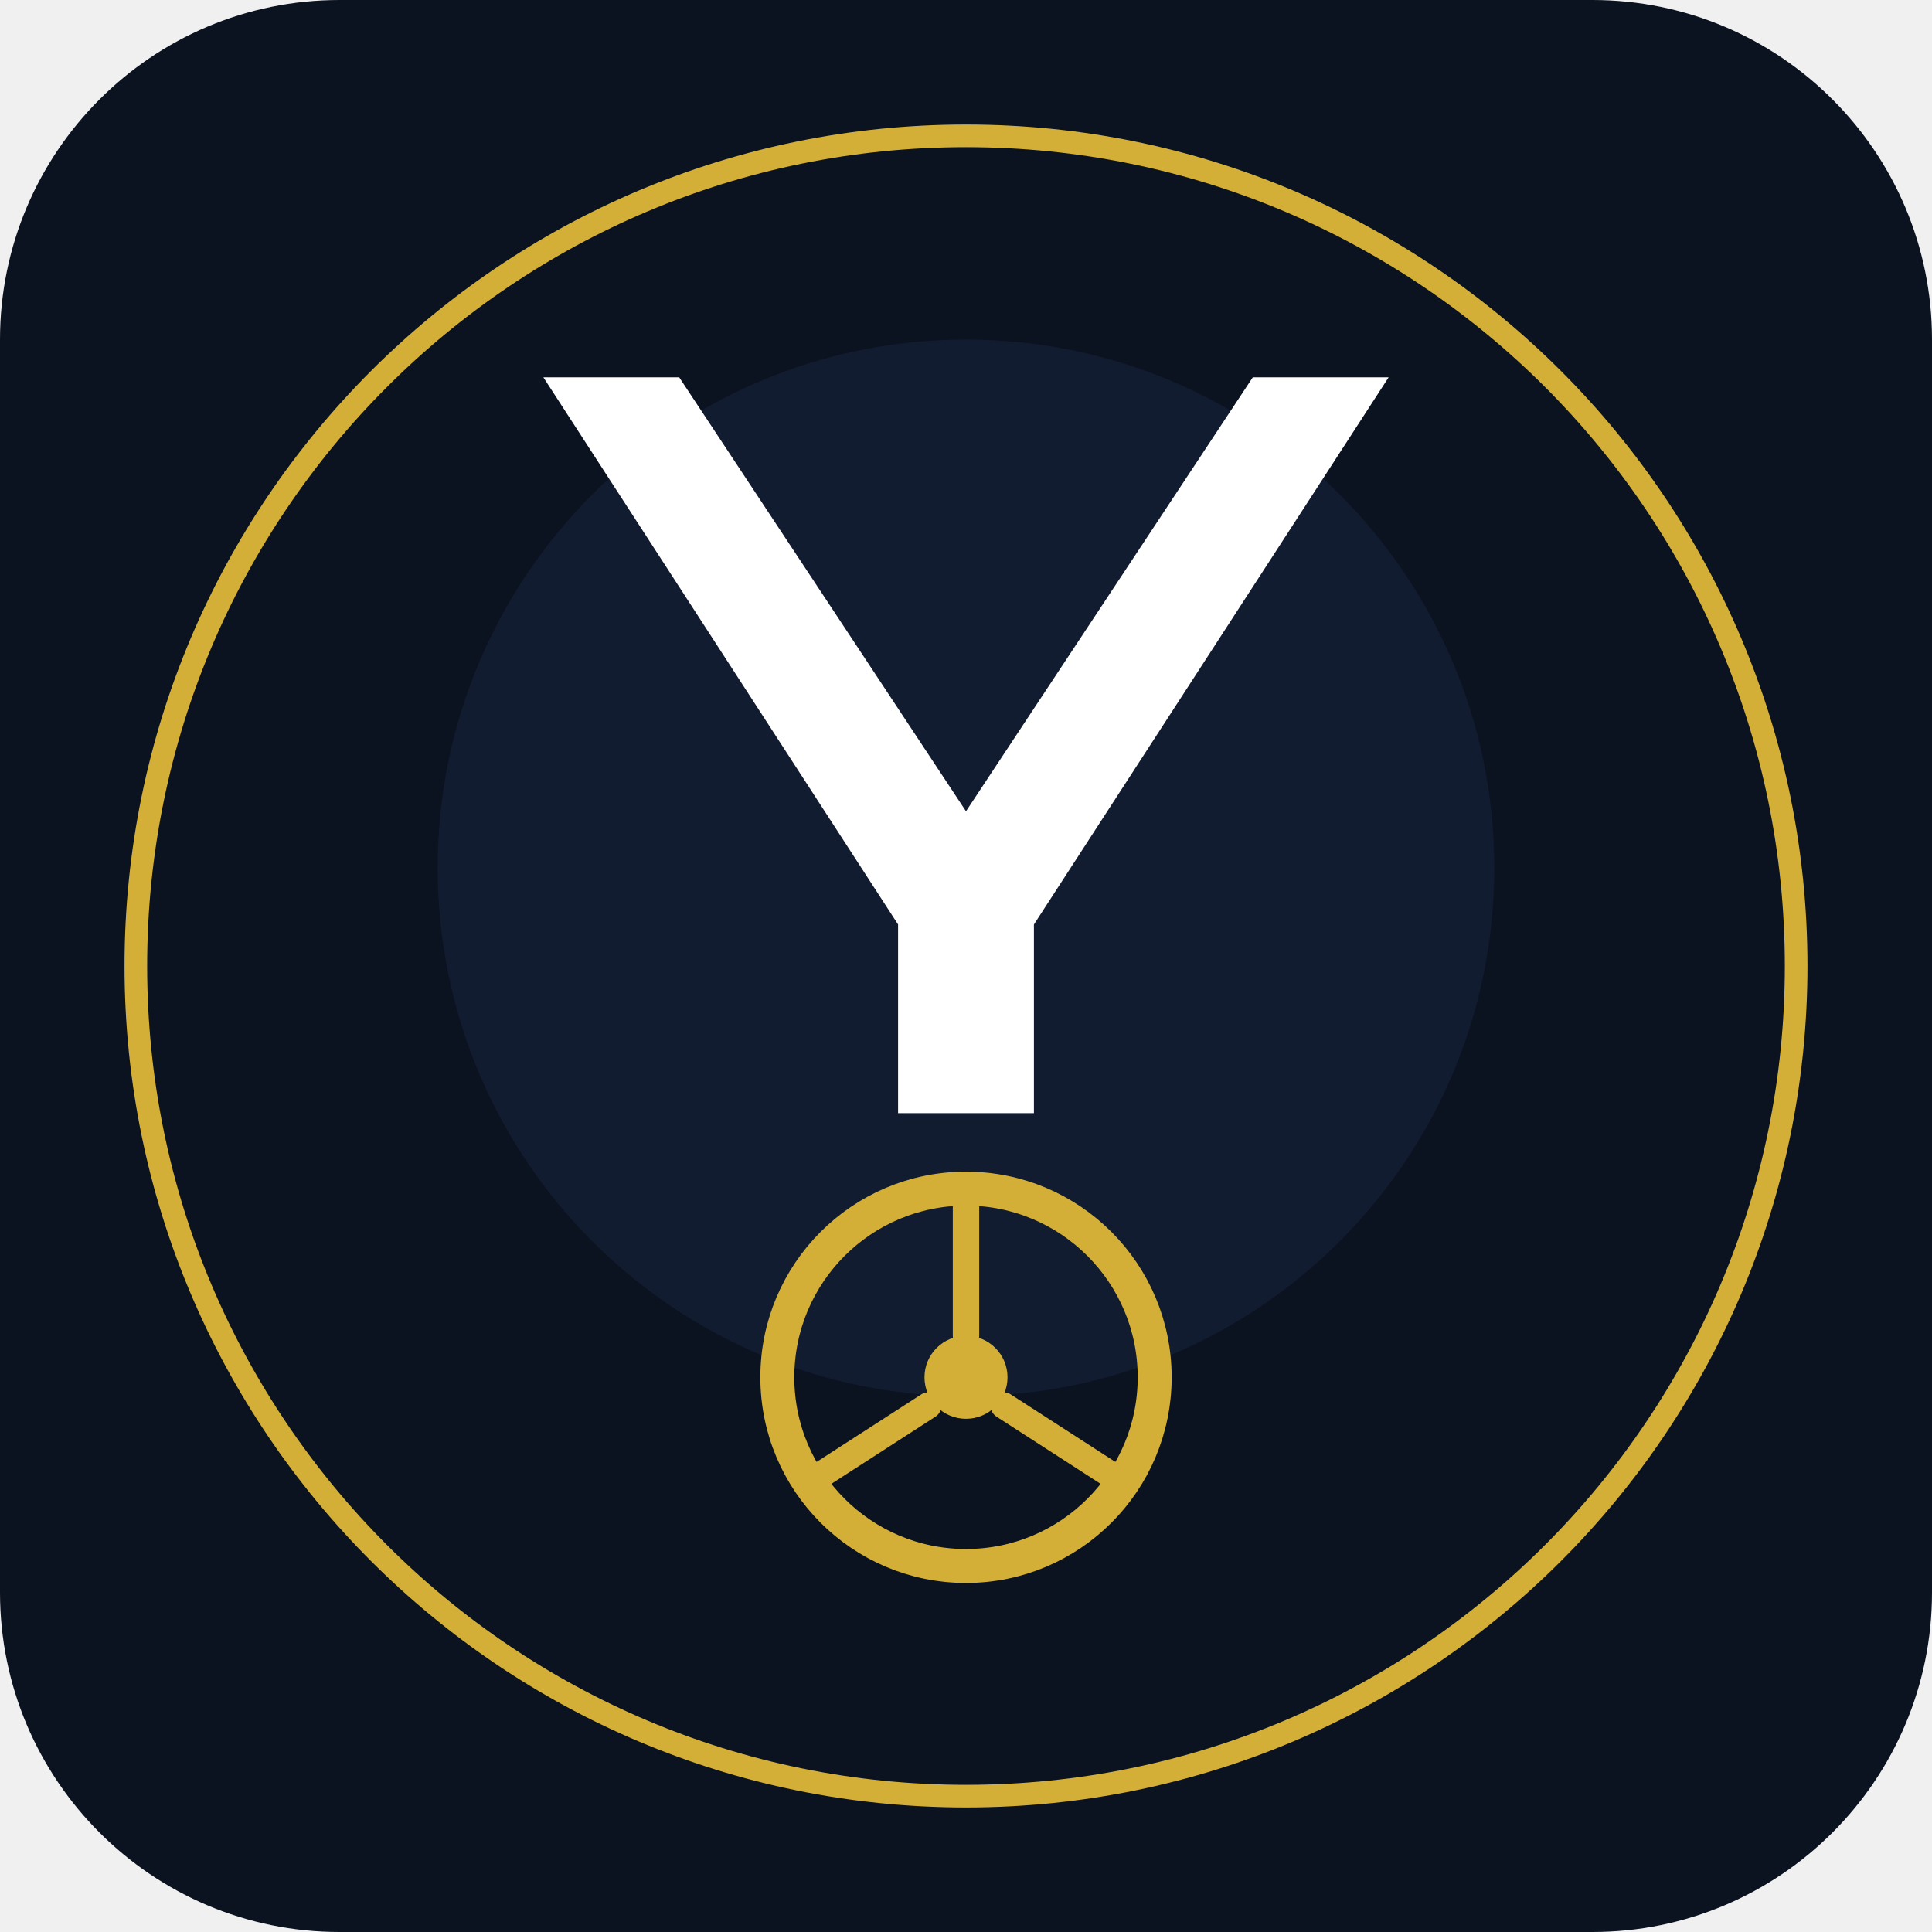
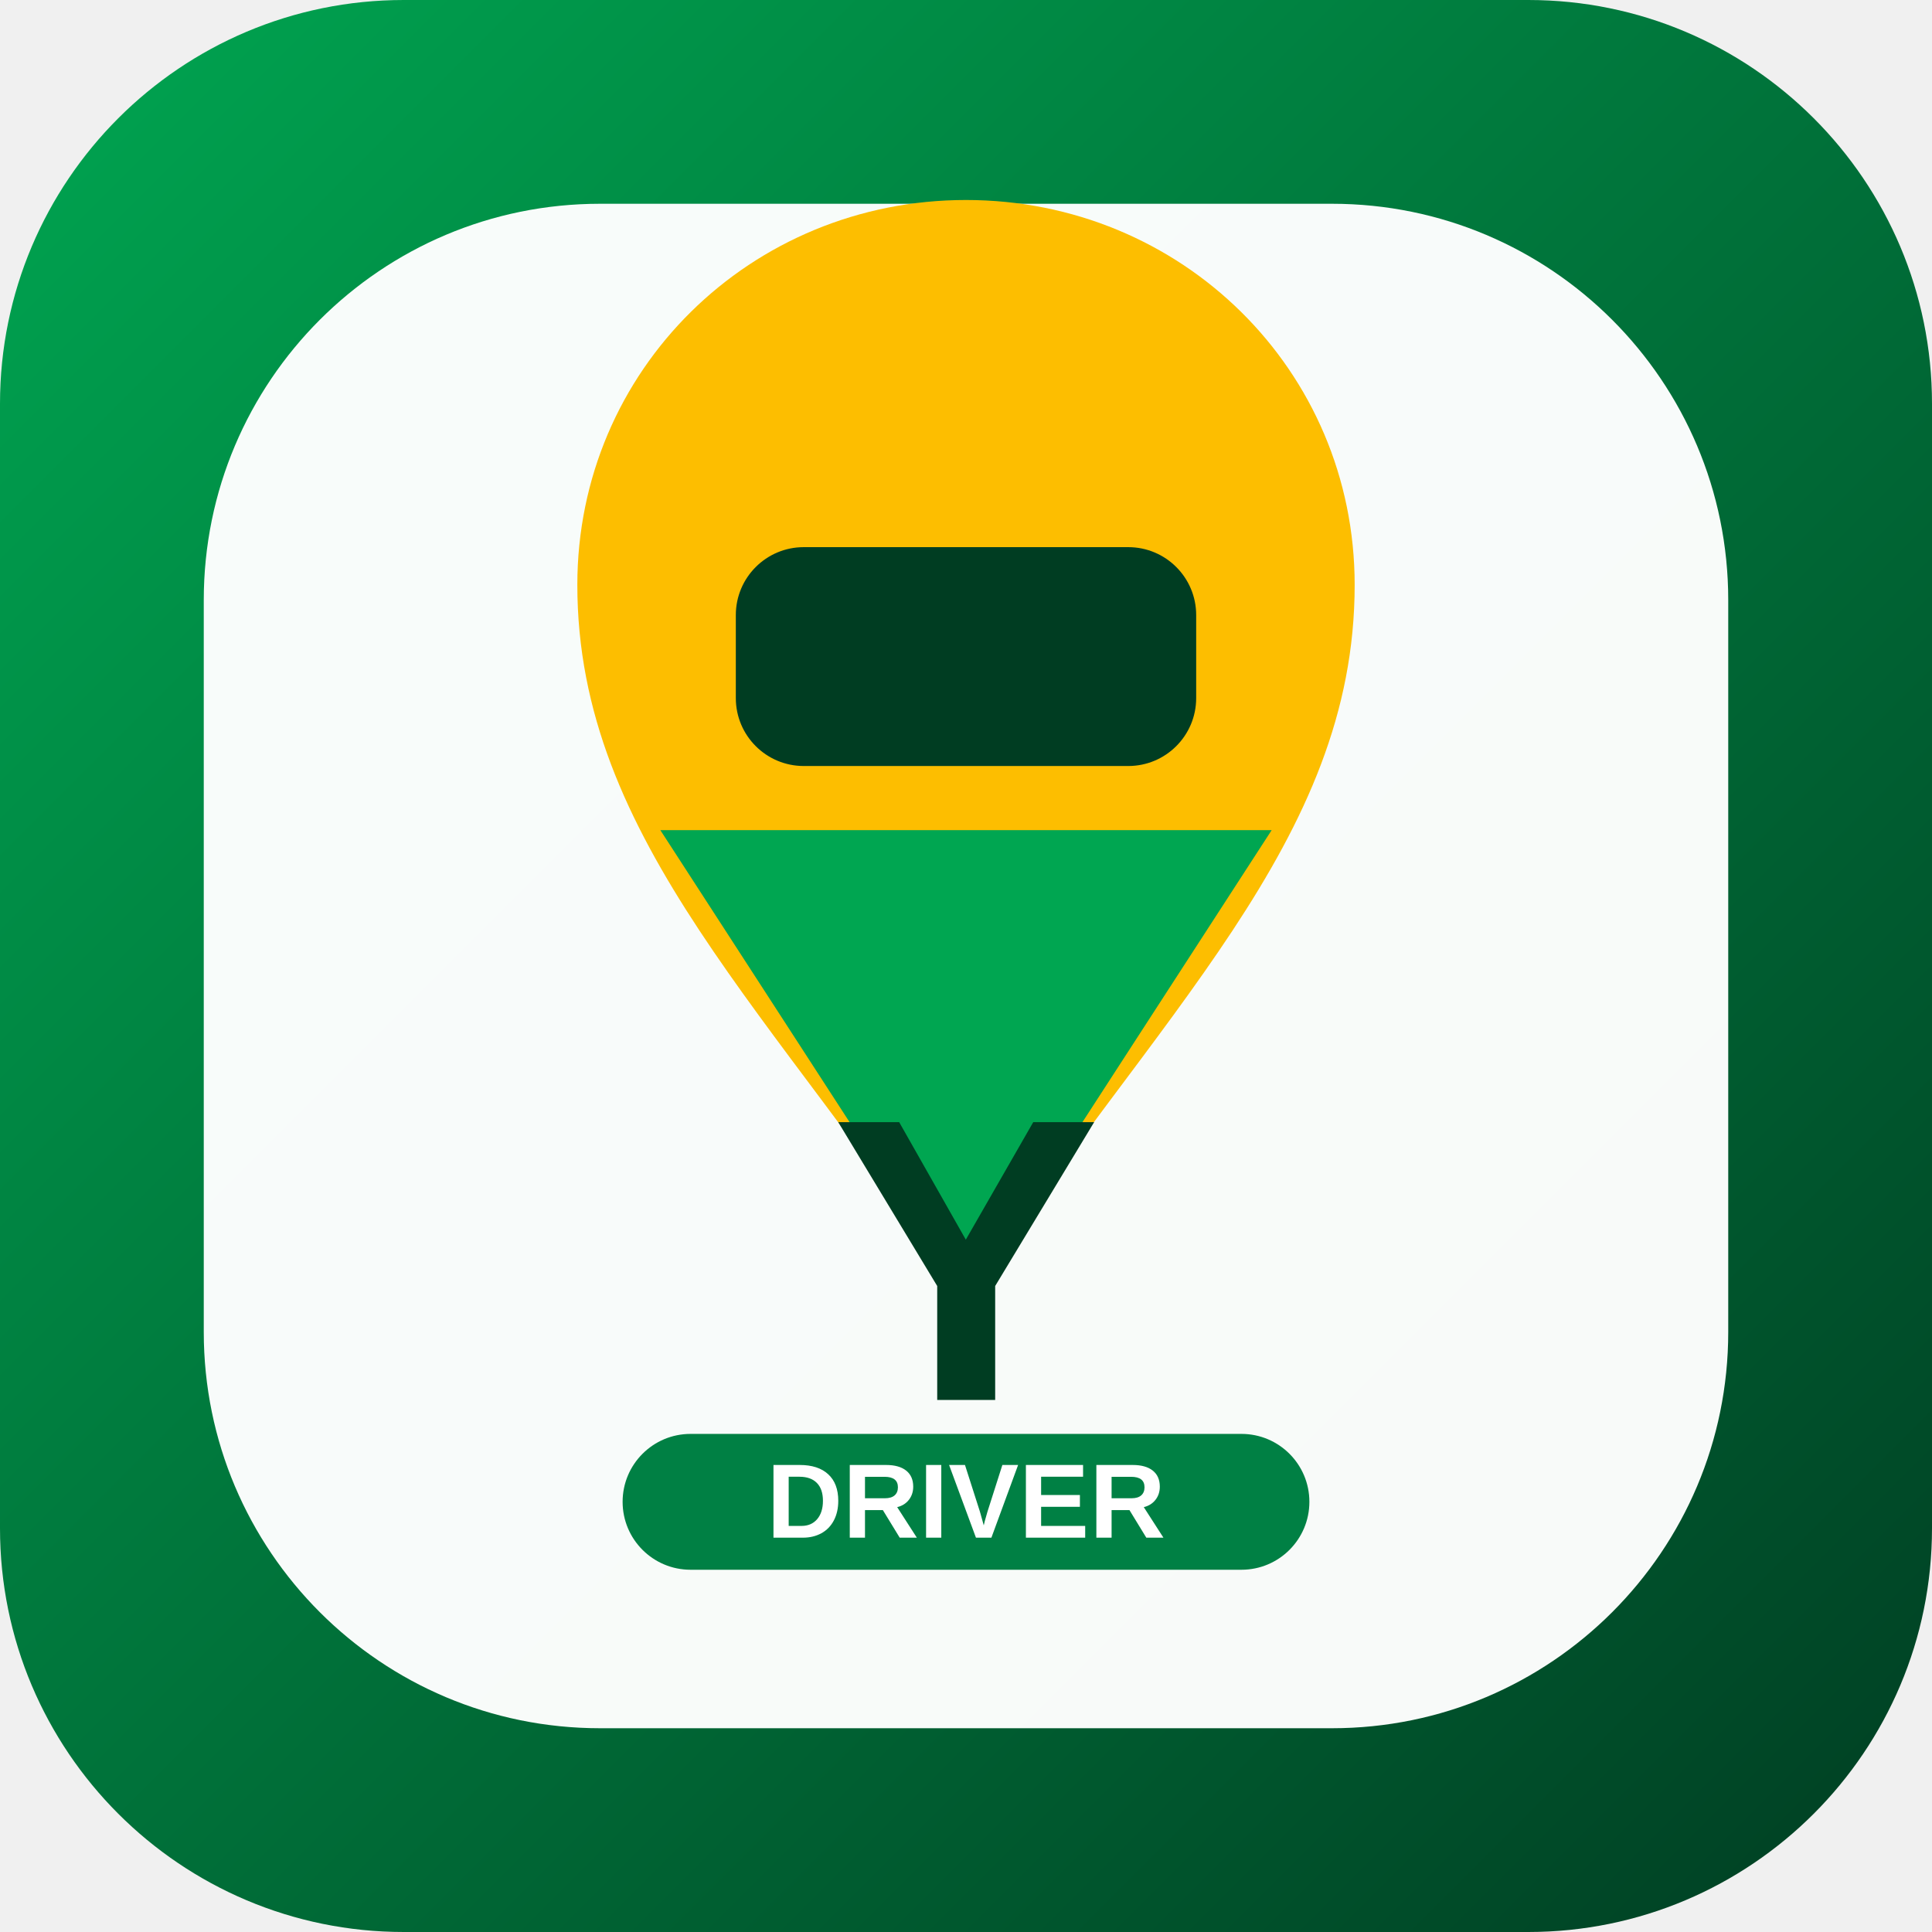
- <svg xmlns="http://www.w3.org/2000/svg" viewBox="0 0 1024 1024" width="1024" height="1024">
-   <rect width="1024" height="1024" rx="180" fill="#0B1220" />
-   <circle cx="512" cy="512" r="440" fill="none" stroke="#D4AF37" stroke-width="12" />
-   <circle cx="512" cy="460" r="280" fill="#1A2540" opacity="0.5" />
-   <path d="M360 200 L512 430 L664 200 L736 200 L548 490 L548 590 L476 590 L476 490 L288 200 Z" fill="#FFFFFF" />
-   <circle cx="512" cy="730" r="100" fill="none" stroke="#D4AF37" stroke-width="18" />
-   <circle cx="512" cy="730" r="22" fill="#D4AF37" />
-   <line x1="512" y1="708" x2="512" y2="630" stroke="#D4AF37" stroke-width="14" stroke-linecap="round" />
-   <line x1="492" y1="745" x2="430" y2="785" stroke="#D4AF37" stroke-width="14" stroke-linecap="round" />
-   <line x1="532" y1="745" x2="594" y2="785" stroke="#D4AF37" stroke-width="14" stroke-linecap="round" />
+ <svg xmlns="http://www.w3.org/2000/svg" width="1024" height="1024" viewBox="0 0 1024 1024">
+   <defs>
+     <linearGradient id="bg" x1="0" y1="0" x2="1" y2="1">
+       <stop stop-color="#00A651" />
+       <stop offset="1" stop-color="#003D22" />
+     </linearGradient>
+   </defs>
+   <rect width="1024" height="1024" rx="214" fill="url(#bg)" />
+   <rect x="108" y="108" width="808" height="808" rx="210" fill="#fff" fill-opacity=".97" />
+   <path d="M512 690 C410 536 306 446 306 310 C306 196 398 106 512 106 C626 106 718 196 718 310 C718 446 614 536 512 690Z" fill="#FDBE00" />
+   <path d="M512 690 L350 440 H674 Z" fill="#00A651" />
+   <rect x="390" y="290" width="244" height="116" rx="36" fill="#003D22" />
+   <text x="512" y="742" text-anchor="middle" font-family="Arial, sans-serif" font-size="214" font-weight="900" fill="#003D22">Y</text>
+   <rect x="330" y="760" width="364" height="72" rx="36" fill="#008044" />
+   <text x="512" y="815" text-anchor="middle" font-family="Arial, sans-serif" font-size="56" font-weight="900" fill="#fff">DRIVER</text>
</svg>
